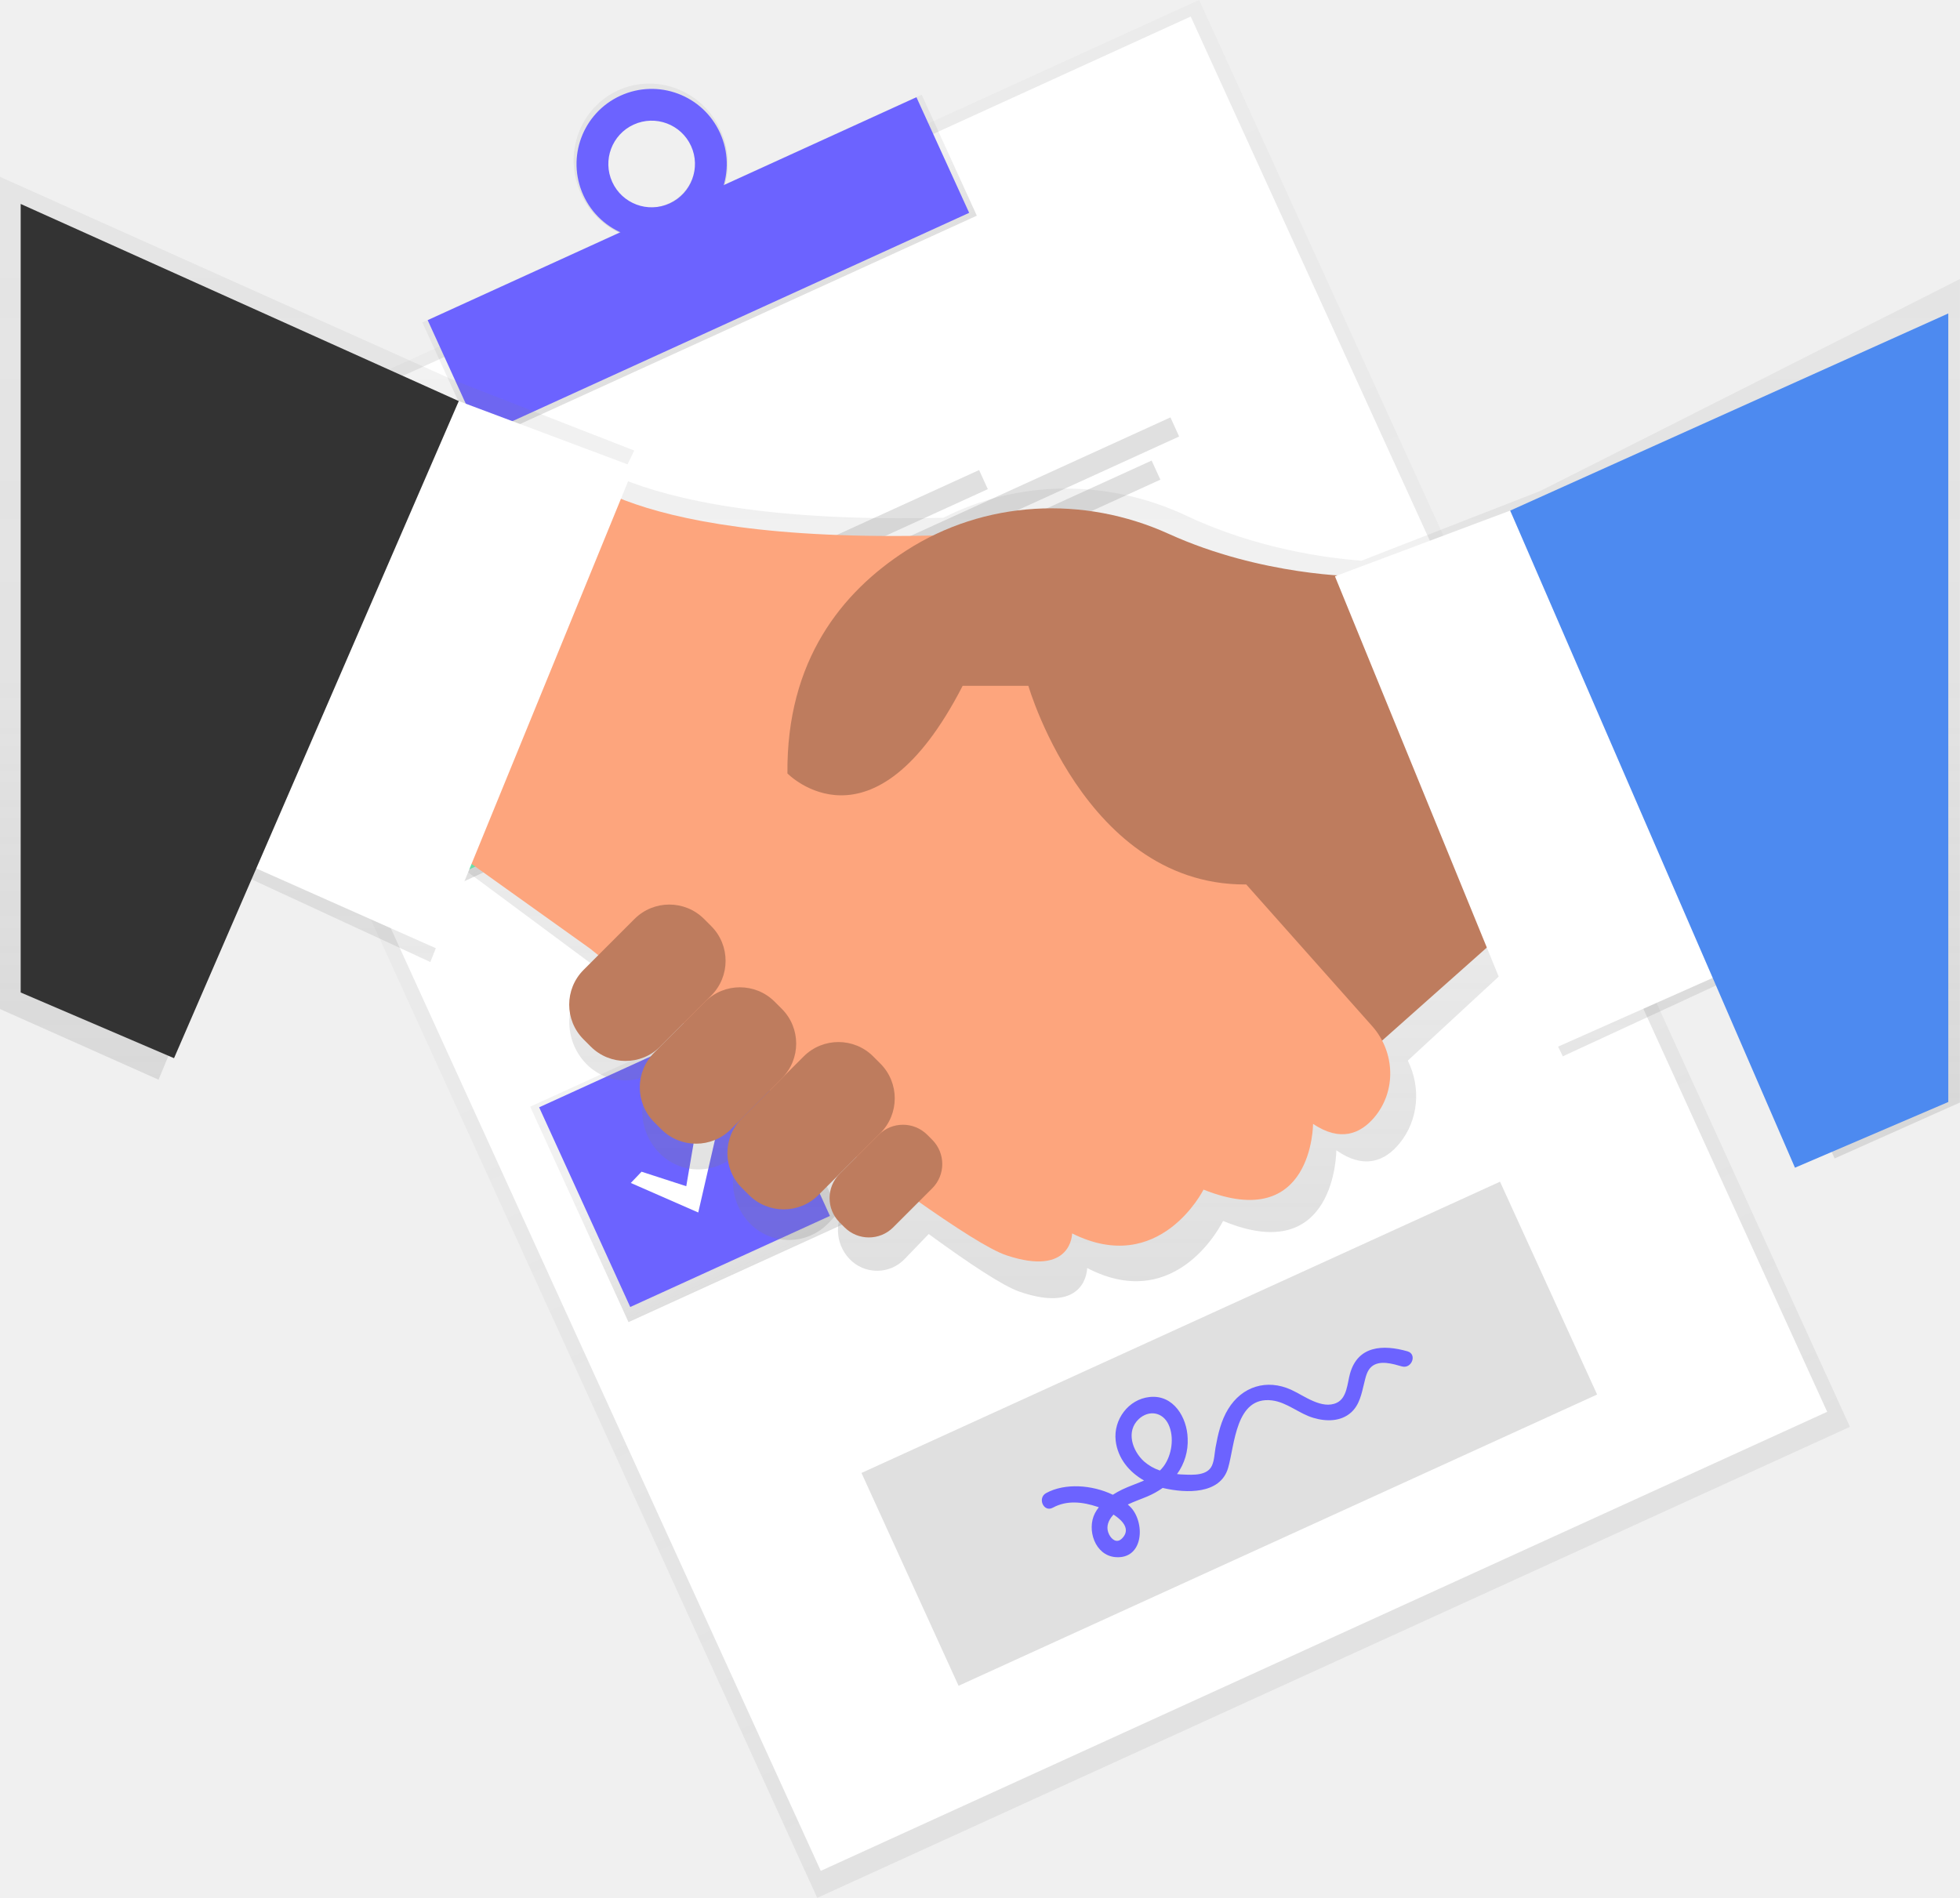
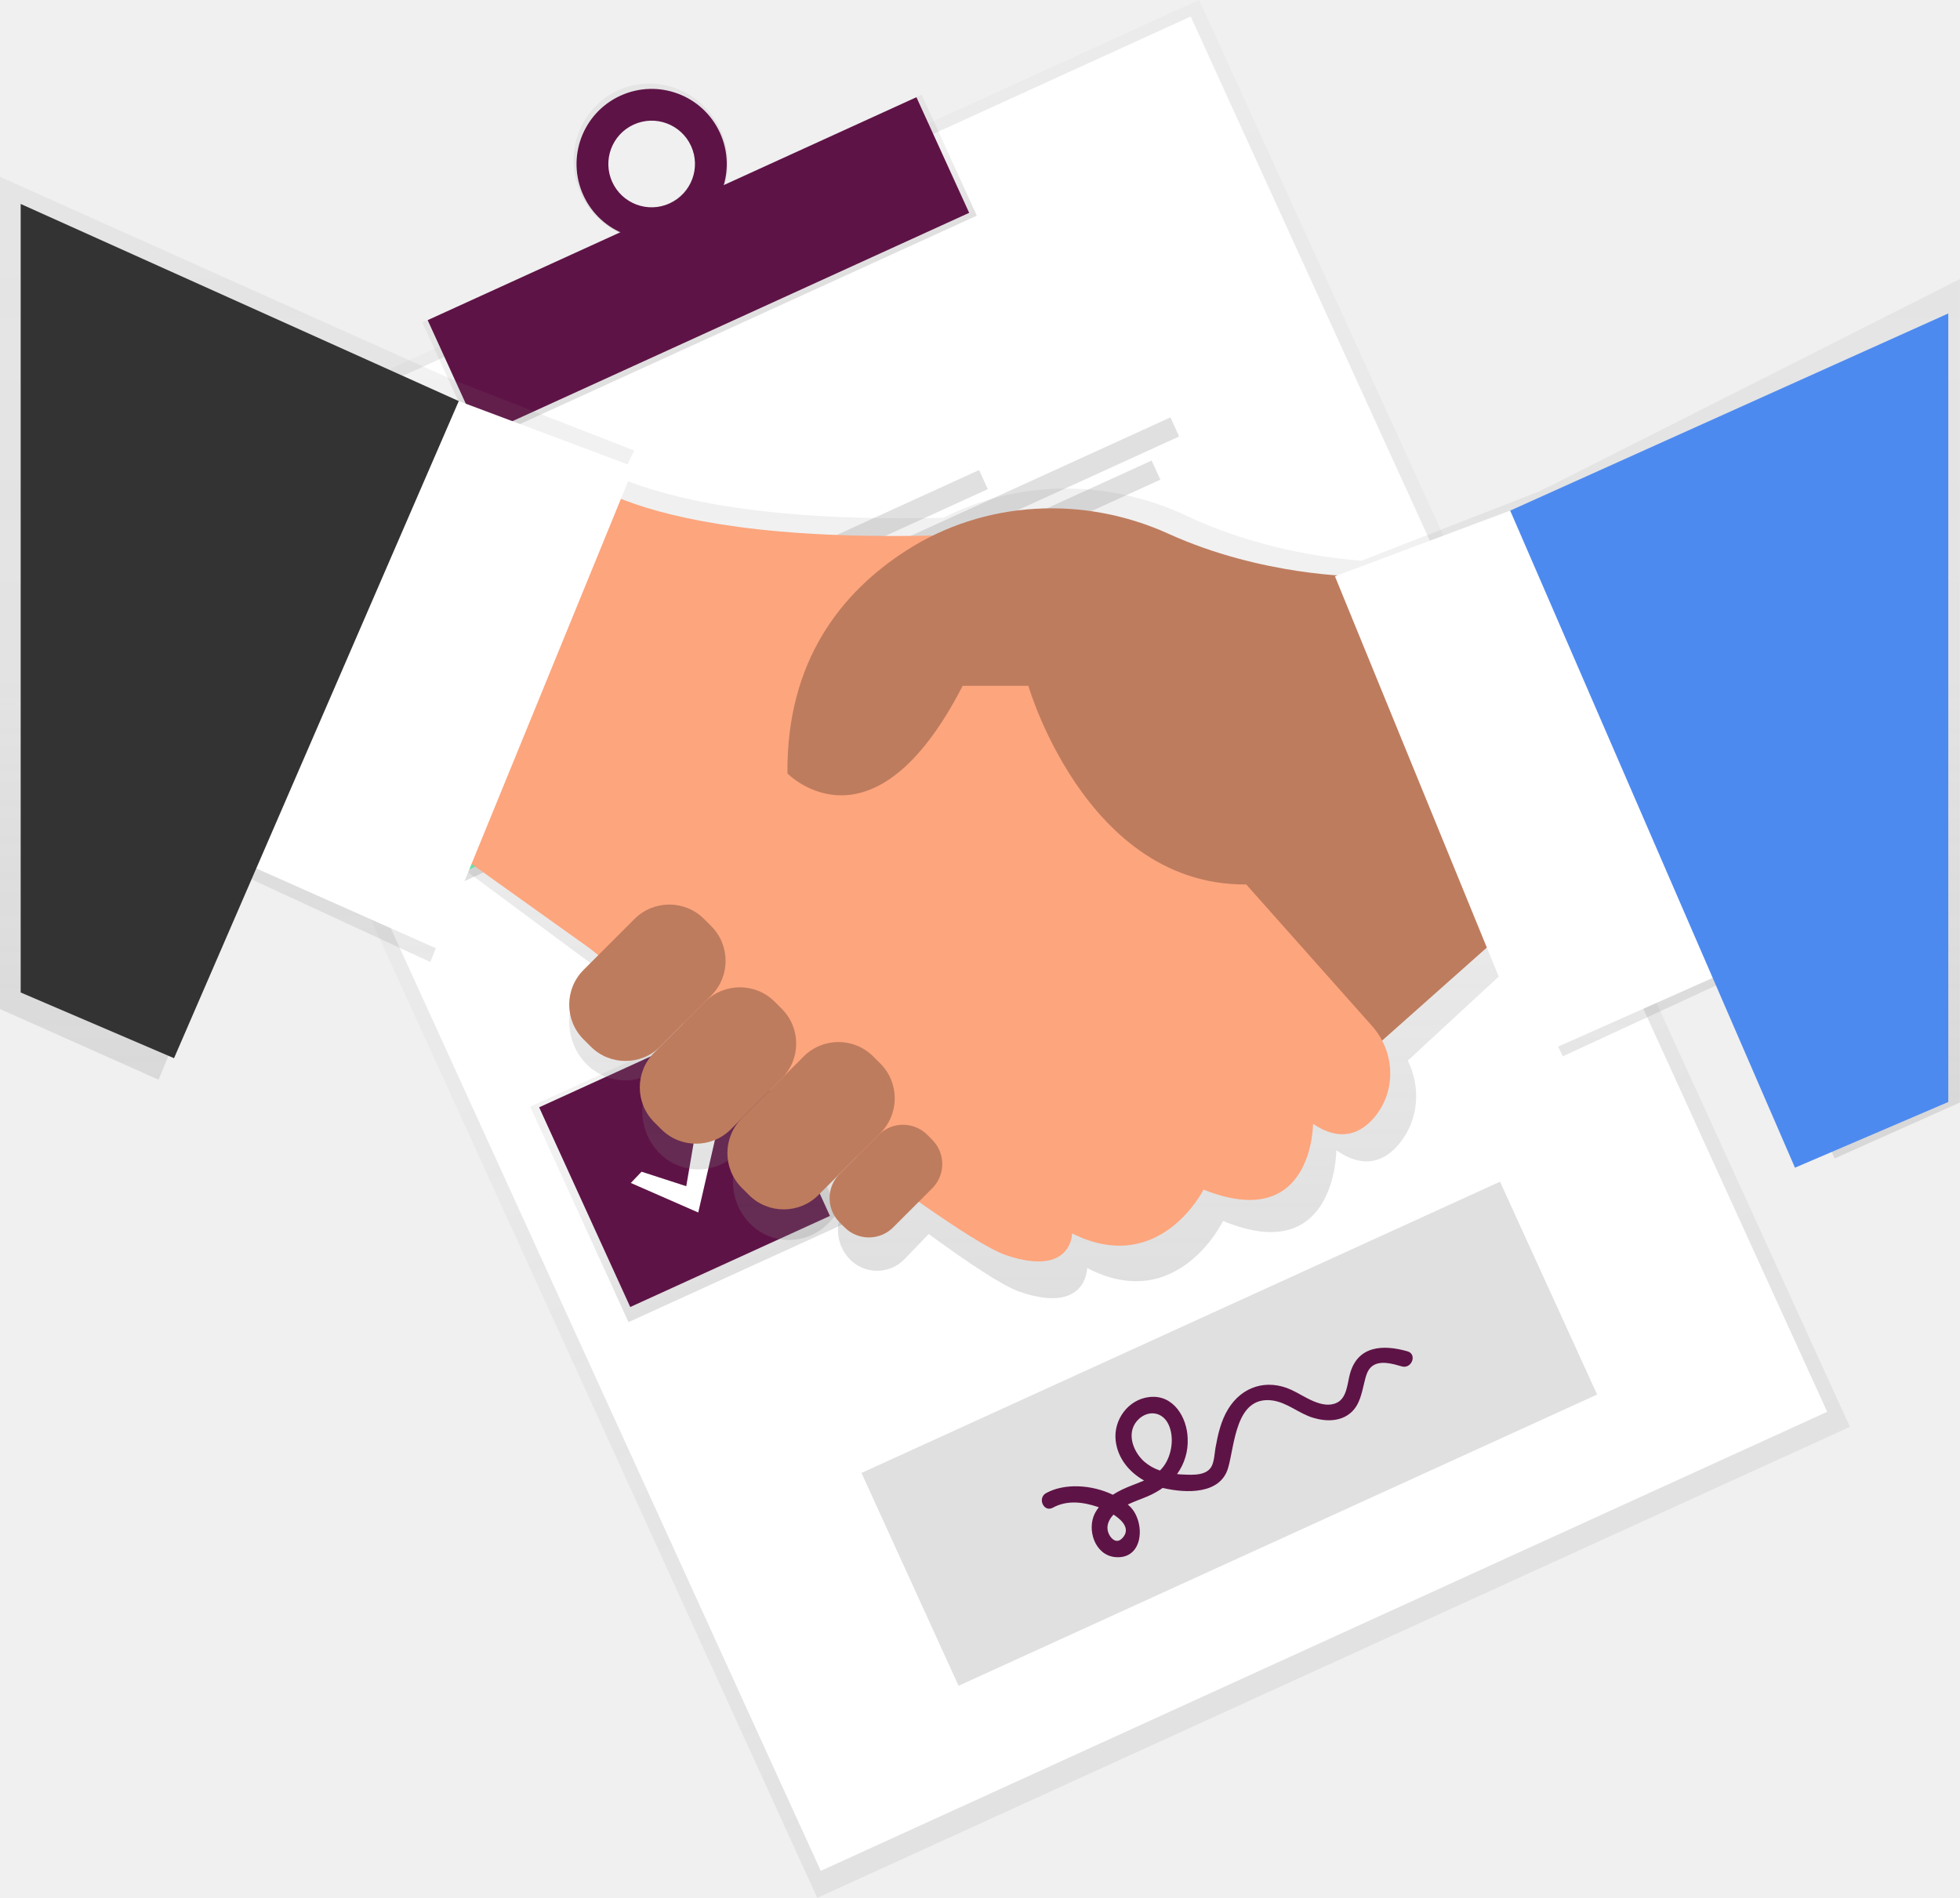
<svg xmlns="http://www.w3.org/2000/svg" xmlns:xlink="http://www.w3.org/1999/xlink" id="196ecc45-c3c6-4b7d-8685-374129418fe3" data-name="Layer 1" width="885" height="856.96" viewBox="0 0 885 856.96">
  <defs>
    <linearGradient id="431b905b-f630-4d26-9705-072736e3fa0a" x1="613.19" y1="813.7" x2="613.19" y2="105.57" gradientTransform="translate(-0.86 -10.23)" gradientUnits="userSpaceOnUse">
      <stop offset="0" stop-color="gray" stop-opacity="0.25" />
      <stop offset="0.54" stop-color="gray" stop-opacity="0.12" />
      <stop offset="1" stop-color="gray" stop-opacity="0.1" />
    </linearGradient>
    <linearGradient id="82c9264e-9b45-4df5-9d25-f7dacbcab158" x1="613.84" y1="152.52" x2="613.84" y2="92.5" gradientTransform="translate(-140.84 19.9)" xlink:href="#431b905b-f630-4d26-9705-072736e3fa0a" />
    <linearGradient id="e7f96ace-9b05-41bf-887d-5e87841d3793" x1="613.84" y1="104.78" x2="613.84" y2="33.84" gradientTransform="translate(-136.32 285.71) rotate(-24.52)" xlink:href="#431b905b-f630-4d26-9705-072736e3fa0a" />
    <linearGradient id="0e5c1f30-7912-44d8-85da-be3b7e04fbbd" x1="440.4" y1="329.87" x2="440.4" y2="222.94" gradientTransform="translate(-61.32 78.01)" xlink:href="#431b905b-f630-4d26-9705-072736e3fa0a" />
    <linearGradient id="f5898732-89b1-47b9-bad4-993f506fb52e" x1="440.76" y1="541.79" x2="440.76" y2="434.85" gradientTransform="translate(26.6 58.74)" xlink:href="#431b905b-f630-4d26-9705-072736e3fa0a" />
    <linearGradient id="f9eac279-a8ac-46d5-97b7-7547b98d8743" x1="440.4" y1="302" x2="440.4" y2="249.51" gradientTransform="translate(-293.43 264.79) rotate(-24.52)" xlink:href="#431b905b-f630-4d26-9705-072736e3fa0a" />
    <linearGradient id="56bc9504-3ea8-4a78-ad29-d599ef16b1a5" x1="599.62" y1="607.1" x2="599.62" y2="100.78" gradientTransform="matrix(1, 0, 0, 1, 0, 0)" xlink:href="#431b905b-f630-4d26-9705-072736e3fa0a" />
  </defs>
  <g opacity="0.5">
    <rect x="356.07" y="95.34" width="512.51" height="708.13" transform="translate(-288.4 273.74) rotate(-24.52)" fill="url(#431b905b-f630-4d26-9705-072736e3fa0a)" />
  </g>
  <rect x="361.51" y="100.79" width="499.47" height="692.48" transform="translate(-287.52 273.08) rotate(-24.52)" fill="#fff" />
  <rect x="349.12" y="112.4" width="247.78" height="60.02" transform="translate(-173.56 188.23) rotate(-24.52)" fill="url(#82c9264e-9b45-4df5-9d25-f7dacbcab158)" />
  <path d="M436.21,61.74c-17.4,7.94-24.92,28.82-16.79,46.64s28.83,25.83,46.23,17.89,24.92-28.82,16.79-46.64S453.61,53.8,436.21,61.74Zm23.21,50.88a20.47,20.47,0,1,1,9.69-26.91A20.23,20.23,0,0,1,459.42,112.63Z" transform="translate(-157.12 -20.92)" fill="url(#e7f96ace-9b05-41bf-887d-5e87841d3793)" />
-   <rect x="351.19" y="112.55" width="242.56" height="57.38" transform="translate(-173.12 187.91) rotate(-24.52)" fill="#6c63ff" />
-   <path d="M437.29,64.12a33.91,33.91,0,1,0,44.92,16.78A33.91,33.91,0,0,0,437.29,64.12Zm22.19,48.65a19.56,19.56,0,1,1,9.68-25.92A19.56,19.56,0,0,1,459.48,112.76Z" transform="translate(-157.12 -20.92)" fill="#6c63ff" />
+   <rect x="351.19" y="112.55" width="242.56" height="57.38" transform="translate(-173.12 187.91) rotate(-24.52)" fill="#5E1346" />
+   <path d="M437.29,64.12a33.91,33.91,0,1,0,44.92,16.78A33.91,33.91,0,0,0,437.29,64.12Zm22.19,48.65a19.56,19.56,0,1,1,9.68-25.92A19.56,19.56,0,0,1,459.48,112.76Z" transform="translate(-157.12 -20.92)" fill="#5E1346" />
  <rect x="325.61" y="300.95" width="106.94" height="106.94" transform="translate(-270.02 168.37) rotate(-24.52)" fill="url(#0e5c1f30-7912-44d8-85da-be3b7e04fbbd)" />
  <rect x="413.89" y="493.6" width="106.94" height="106.94" transform="translate(-342.01 222.39) rotate(-24.52)" fill="url(#f5898732-89b1-47b9-bad4-993f506fb52e)" />
  <rect x="329.52" y="304.86" width="99.11" height="99.11" transform="translate(-270.02 168.37) rotate(-24.52)" fill="#69f0ae" />
-   <rect x="416.66" y="495.88" width="99.11" height="99.11" transform="translate(-341.44 221.76) rotate(-24.52)" fill="#6c63ff" />
+   <rect x="416.66" y="495.88" width="99.11" height="99.11" transform="translate(-341.44 221.76) rotate(-24.52)" fill="#5E1346" />
  <rect x="471.46" y="260.92" width="135.85" height="9.48" transform="translate(-218.73 226.9) rotate(-24.52)" fill="#e0e0e0" />
  <rect x="473.37" y="255.5" width="224.31" height="9.48" transform="translate(-212.31 245.56) rotate(-24.52)" fill="#e0e0e0" />
  <rect x="479.98" y="271.71" width="208.51" height="9.48" transform="translate(-219.16 246.49) rotate(-24.52)" fill="#e0e0e0" />
  <rect x="558.6" y="451.95" width="135.85" height="9.48" transform="translate(-290.15 280.29) rotate(-24.52)" fill="#e0e0e0" />
  <rect x="560.51" y="446.52" width="224.31" height="9.48" transform="translate(-283.73 298.95) rotate(-24.52)" fill="#e0e0e0" />
  <rect x="567.12" y="462.74" width="208.51" height="9.48" transform="translate(-290.58 299.88) rotate(-24.52)" fill="#e0e0e0" />
  <polygon points="199.04 337.46 222.26 345 229.9 300.31 241.2 303.4 228.49 358.65 193.47 343.3 199.04 337.46" fill="url(#f9eac279-a8ac-46d5-97b7-7547b98d8743)" />
  <polygon points="202 336.87 222.19 343.42 228.83 304.56 238.65 307.25 227.6 355.29 197.15 341.95 202 336.87" fill="#fff" />
  <polygon points="289.68 529.08 309.87 535.63 316.51 496.77 326.33 499.46 315.28 547.5 284.83 534.16 289.68 529.08" fill="#fff" />
  <rect x="553.74" y="615.49" width="316.9" height="105.63" transform="translate(-370.25 334.93) rotate(-24.52)" fill="#e0e0e0" />
-   <path d="M792.63,631.1c-11.08-3.16-22.42-2.56-25.95,10.11-1.19,4.27-1.33,10.9-5.91,13.1-6.74,3.24-14.87-3.24-20.72-5.88-10.9-4.92-22.09-1.57-28.4,8.77-3.2,5.24-4.57,11.27-5.66,17.24-.47,2.59-.53,5.79-1.62,8.23-2.09,4.67-8.63,4.25-12.92,4.07-.94,0-1.9-.11-2.86-.21a25.33,25.33,0,0,0,4.8-16.13c-.28-9.47-6.43-19.83-17.18-18.67-9.63,1-16.41,10.3-15.33,19.71.92,8,6.13,14.2,12.81,18-3.28,1.45-6.78,2.58-9.88,4.08a41.43,41.43,0,0,0-4.21,2.35c-9.37-4.52-21.68-5.37-30.11-.76-4.08,2.23-1.1,8.86,3,6.61,6.42-3.51,13.5-2.63,20.21-.4l.56.2a18.06,18.06,0,0,0-1.75,2.71c-3.79,7.36,0,19,9.22,19.8,13,1.11,13.61-16.07,6.55-22.91-.3-.29-.6-.57-.92-.84,2.92-1.41,6.08-2.47,8.87-3.66a36.89,36.89,0,0,0,6.9-3.84l.5.13c9.93,2.25,25.43,2.95,29-9.08,3.06-10.44,3.35-32.61,19.85-30.56,6.73.83,12.25,6,18.65,7.87,5.73,1.71,12.36,1.78,17.06-2.44,3.88-3.48,4.75-8.62,5.94-13.42.61-2.48,1.21-5.44,3.23-7.21,3.65-3.19,9.68-1.31,13.75-.15C794.56,639.18,797.14,632.38,792.63,631.1Zm-129,84.59c-2.19,2.17-4.51.45-5.68-1.82-1.42-2.76-.81-5.48,1-7.91a13.74,13.74,0,0,1,.95-1.14C664.23,707.62,667.77,711.63,663.67,715.69Zm7.68-54c4.5-4.18,10.77-3.26,13.45,2.48s1.5,13.84-2.26,18.9a15.26,15.26,0,0,1-1.65,1.86,21.07,21.07,0,0,1-7.13-4.07C668.4,676.06,665.39,667.19,671.35,661.66Z" transform="translate(-157.12 -20.92)" fill="#6c63ff" />
+   <path d="M792.63,631.1c-11.08-3.16-22.42-2.56-25.95,10.11-1.19,4.27-1.33,10.9-5.91,13.1-6.74,3.24-14.87-3.24-20.72-5.88-10.9-4.92-22.09-1.57-28.4,8.77-3.2,5.24-4.57,11.27-5.66,17.24-.47,2.59-.53,5.79-1.62,8.23-2.09,4.67-8.63,4.25-12.92,4.07-.94,0-1.9-.11-2.86-.21a25.33,25.33,0,0,0,4.8-16.13c-.28-9.47-6.43-19.83-17.18-18.67-9.63,1-16.41,10.3-15.33,19.71.92,8,6.13,14.2,12.81,18-3.28,1.45-6.78,2.58-9.88,4.08a41.43,41.43,0,0,0-4.21,2.35c-9.37-4.52-21.68-5.37-30.11-.76-4.08,2.23-1.1,8.86,3,6.61,6.42-3.51,13.5-2.63,20.21-.4l.56.2a18.06,18.06,0,0,0-1.75,2.71c-3.79,7.36,0,19,9.22,19.8,13,1.11,13.61-16.07,6.55-22.91-.3-.29-.6-.57-.92-.84,2.92-1.41,6.08-2.47,8.87-3.66a36.89,36.89,0,0,0,6.9-3.84l.5.13c9.93,2.25,25.43,2.95,29-9.08,3.06-10.44,3.35-32.61,19.85-30.56,6.73.83,12.25,6,18.65,7.87,5.73,1.71,12.36,1.78,17.06-2.44,3.88-3.48,4.75-8.62,5.94-13.42.61-2.48,1.21-5.44,3.23-7.21,3.65-3.19,9.68-1.31,13.75-.15C794.56,639.18,797.14,632.38,792.63,631.1Zm-129,84.59c-2.19,2.17-4.51.45-5.68-1.82-1.42-2.76-.81-5.48,1-7.91a13.74,13.74,0,0,1,.95-1.14C664.23,707.62,667.77,711.63,663.67,715.69Zm7.68-54c4.5-4.18,10.77-3.26,13.45,2.48s1.5,13.84-2.26,18.9a15.26,15.26,0,0,1-1.65,1.86,21.07,21.07,0,0,1-7.13-4.07C668.4,676.06,665.39,667.19,671.35,661.66Z" transform="translate(-157.12 -20.92)" fill="#5E1346" />
  <path d="M852.6,242.63l-80.72,31.47c-15.18-1.13-47.12-5.25-78.82-20.2-35.29-16.64-75.72-16.6-110,.83-79,1.89-122.48-8.23-145.68-17.81l6.12-12.56-81.82-31.9L157.12,100.78V476.54l71.59,31.9,38.4-92.12,84.33,39,16.19-41.14L423,455.27l3.77,3.17-5.19,5.39a27.06,27.06,0,0,0,0,37.21h0a24.64,24.64,0,0,0,35.8,0l-2.84,3a27.06,27.06,0,0,0,0,37.21h0a24.64,24.64,0,0,0,35.8,0l16.4-17.05h0L495.48,535.9a27.06,27.06,0,0,0,0,37.21h0a24.64,24.64,0,0,0,35.8,0l16.19-16.83h0l-6.81,7.08a18.9,18.9,0,0,0,0,26,17.21,17.21,0,0,0,25,0l10.8-11.22c18.55,13.55,33.56,23.44,40.91,26C648,614.76,648,593.49,648,593.49c40.91,21.26,61.37-21.26,61.37-21.26,51.14,21.26,51.14-31.9,51.14-31.9,12.78,8.86,22,4.8,28.44-3,8.77-10.58,9.84-25.51,3.82-37.49l48.88-45.17,21.14,43.22,84.33-39,38.4,85.13,56.55-25.25V146.94Z" transform="translate(-157.12 -20.92)" fill="url(#56bc9504-3ea8-4a78-ad29-d599ef16b1a5)" />
  <polygon points="681.9 418.48 592.88 497.6 523.65 369.02 681.9 329.46 681.9 418.48" fill="#be7c5e" />
  <path d="M413.72,231.69s28.57,39.56,197.81,29.67l98.91,148.36,66.28,74.57c10.41,11.72,11,29.49.78,41.37-6.21,7.21-15.14,11-27.5,2.75,0,0,0,49.45-49.45,29.67,0,0-19.78,39.56-59.34,19.78,0,0,0,19.78-29.67,9.89S423.61,449.29,423.61,449.29l-69.23-49.45Z" transform="translate(-157.12 -20.92)" fill="#fda57d" />
  <path d="M769.78,281.15s-42.74,0-85-19.19c-38.43-17.43-83.18-15.21-118.64,7.67-28.9,18.65-53.94,49.53-53.47,100.53,0,0,38.46,39.56,79.12-39.56h29.67s28.57,98.91,108.8,89,98.91-19.78,98.91-19.78Z" transform="translate(-157.12 -20.92)" fill="#be7c5e" />
  <rect x="456.83" y="463.57" width="48.96" height="76.93" rx="22.21" ry="22.21" transform="translate(338.85 -214.21) rotate(45)" fill="#be7c5e" />
  <rect x="424.96" y="426.21" width="48.96" height="76.93" rx="22.21" ry="22.21" transform="translate(303.09 -202.62) rotate(45)" fill="#be7c5e" />
  <rect x="498.86" y="487.27" width="48.96" height="83.92" rx="22.21" ry="22.21" transform="translate(370.39 -235.97) rotate(45)" fill="#be7c5e" />
  <rect x="540.04" y="526.26" width="34.19" height="55.95" rx="15.51" ry="15.51" transform="translate(397.97 -252.54) rotate(45)" fill="#be7c5e" />
  <polygon points="780.8 438.26 691.79 477.82 602.77 260.23 681.9 230.56 780.8 438.26" fill="#fff" />
  <polygon points="108.25 388.81 197.26 428.37 286.28 210.78 207.15 181.1 108.25 388.81" fill="#fff" />
  <polygon points="9.34 92.09 207.15 181.1 78.58 477.82 9.34 448.15 9.34 92.09" fill="#333" />
  <polygon points="879.71 141.54 681.9 230.56 810.48 527.27 879.71 497.6 879.71 141.54" fill="#4d8af0" />
</svg>
